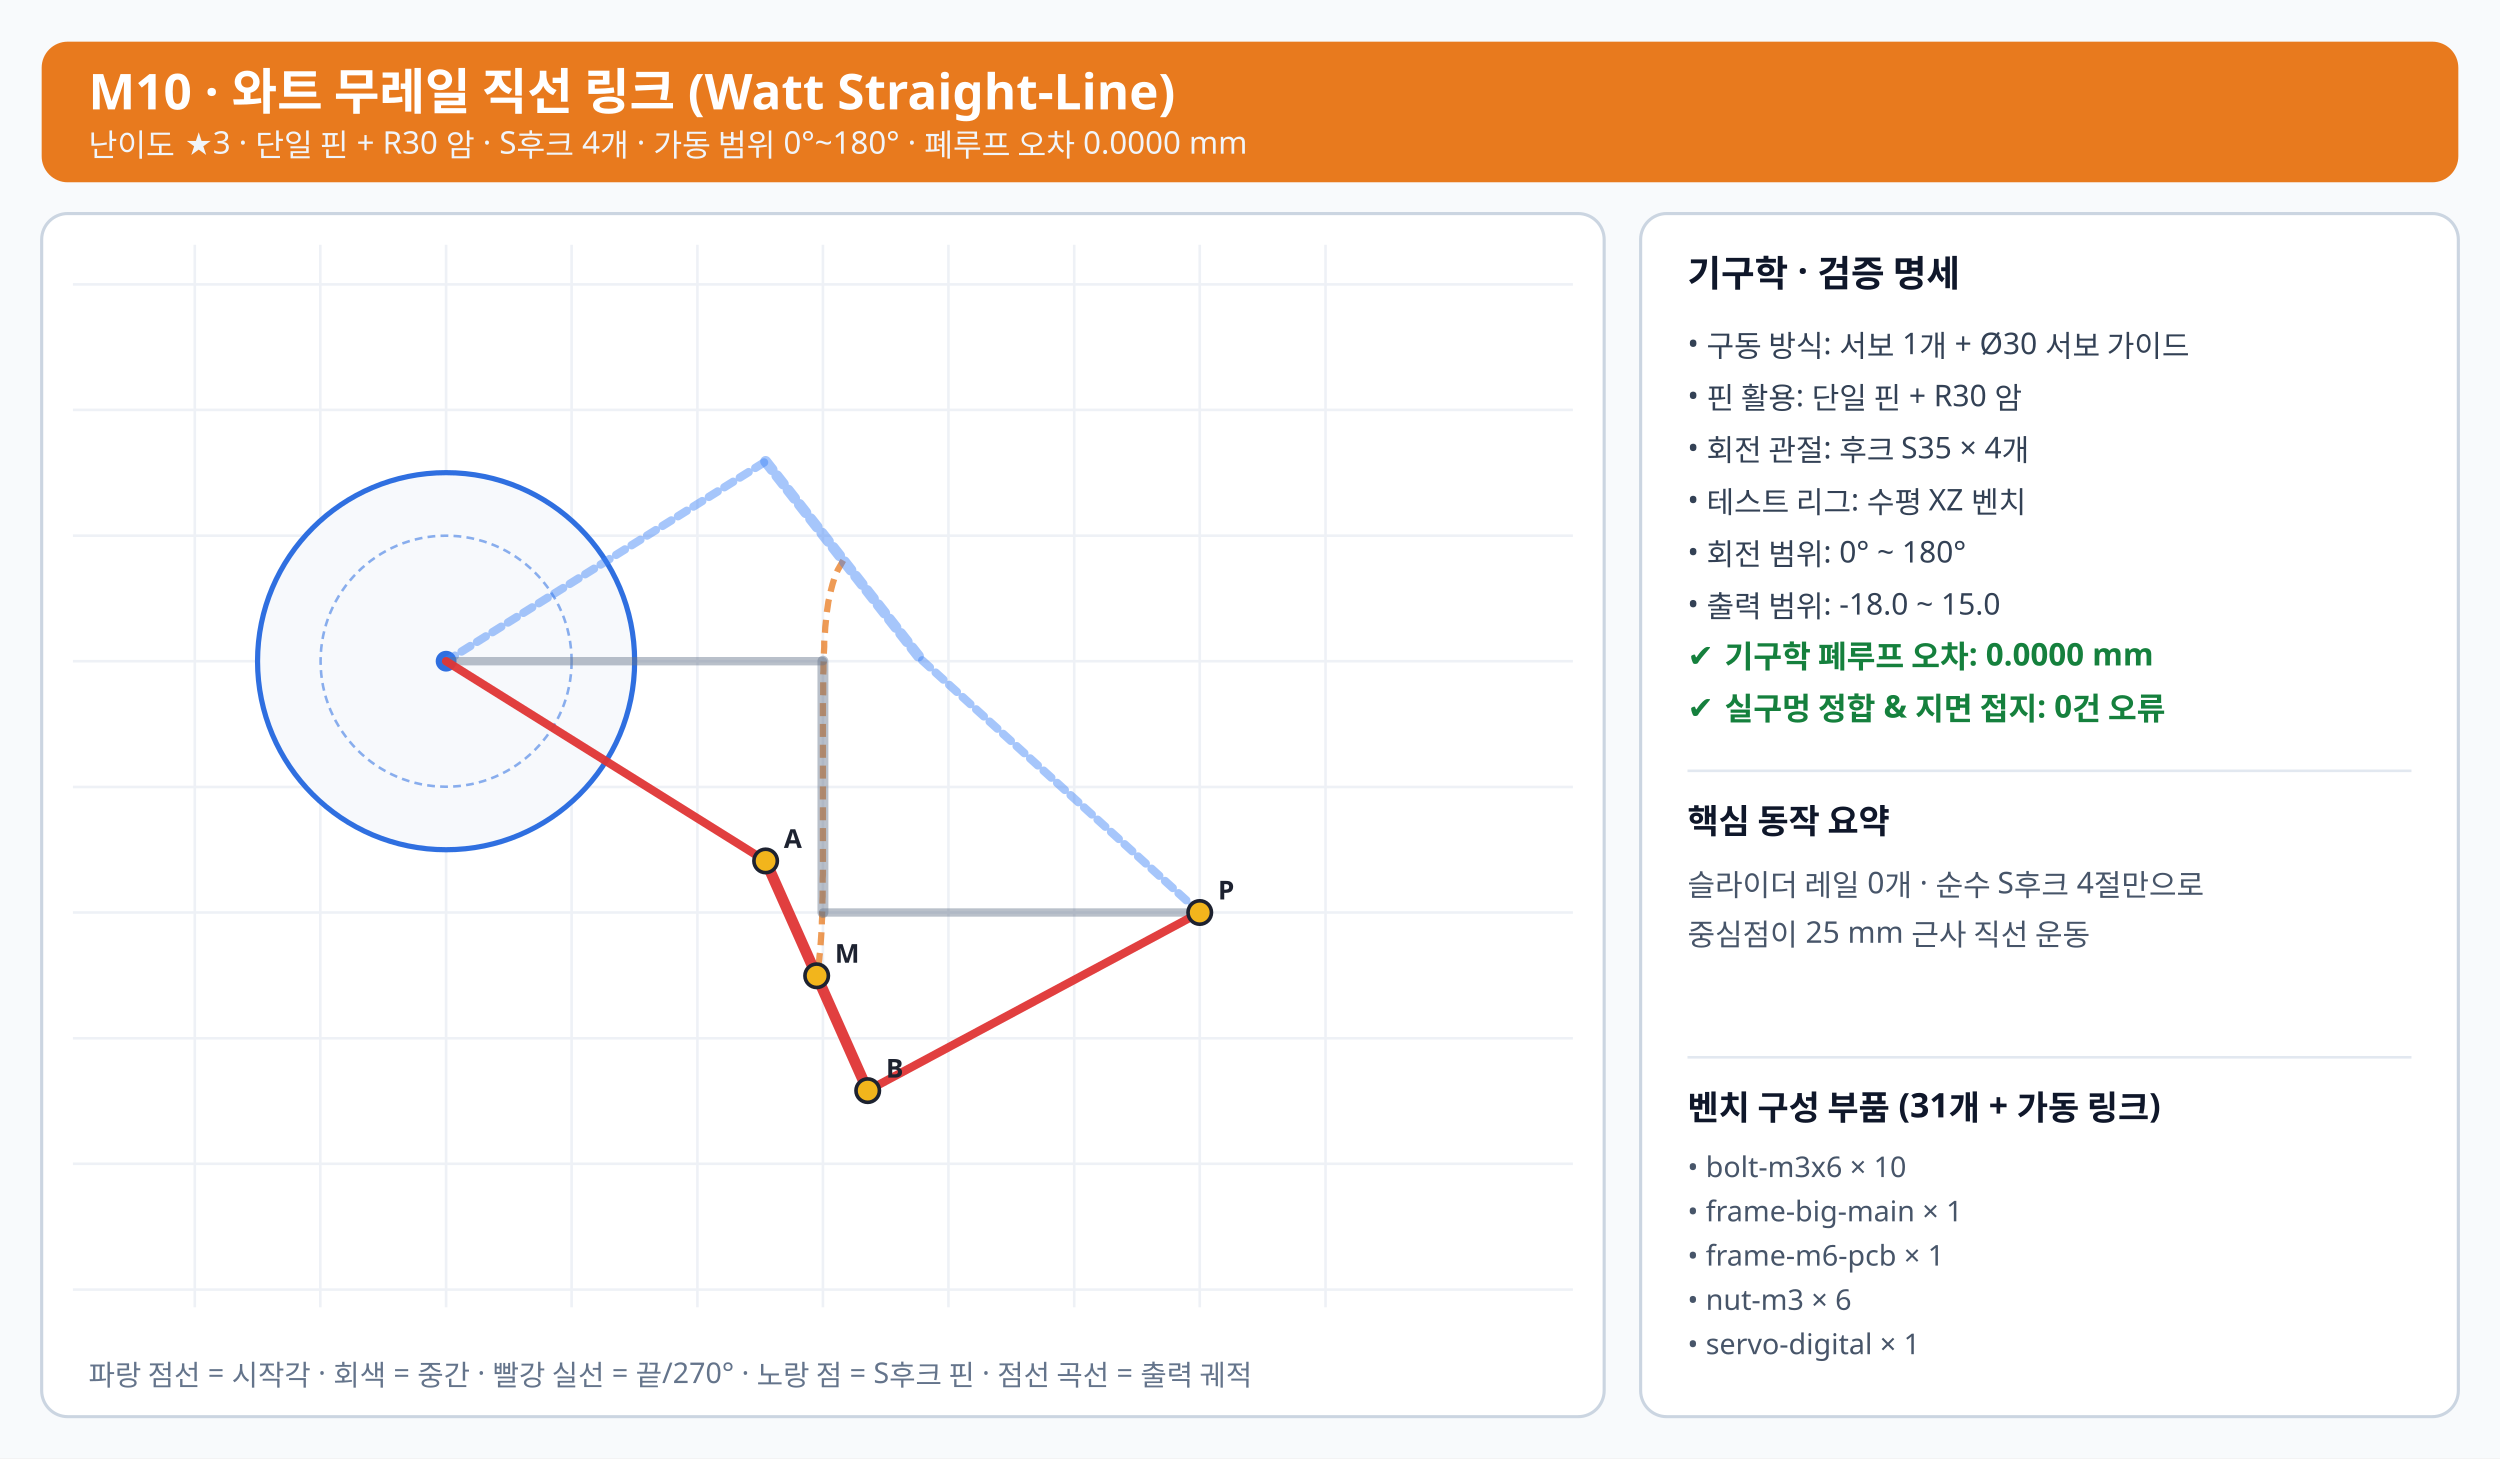
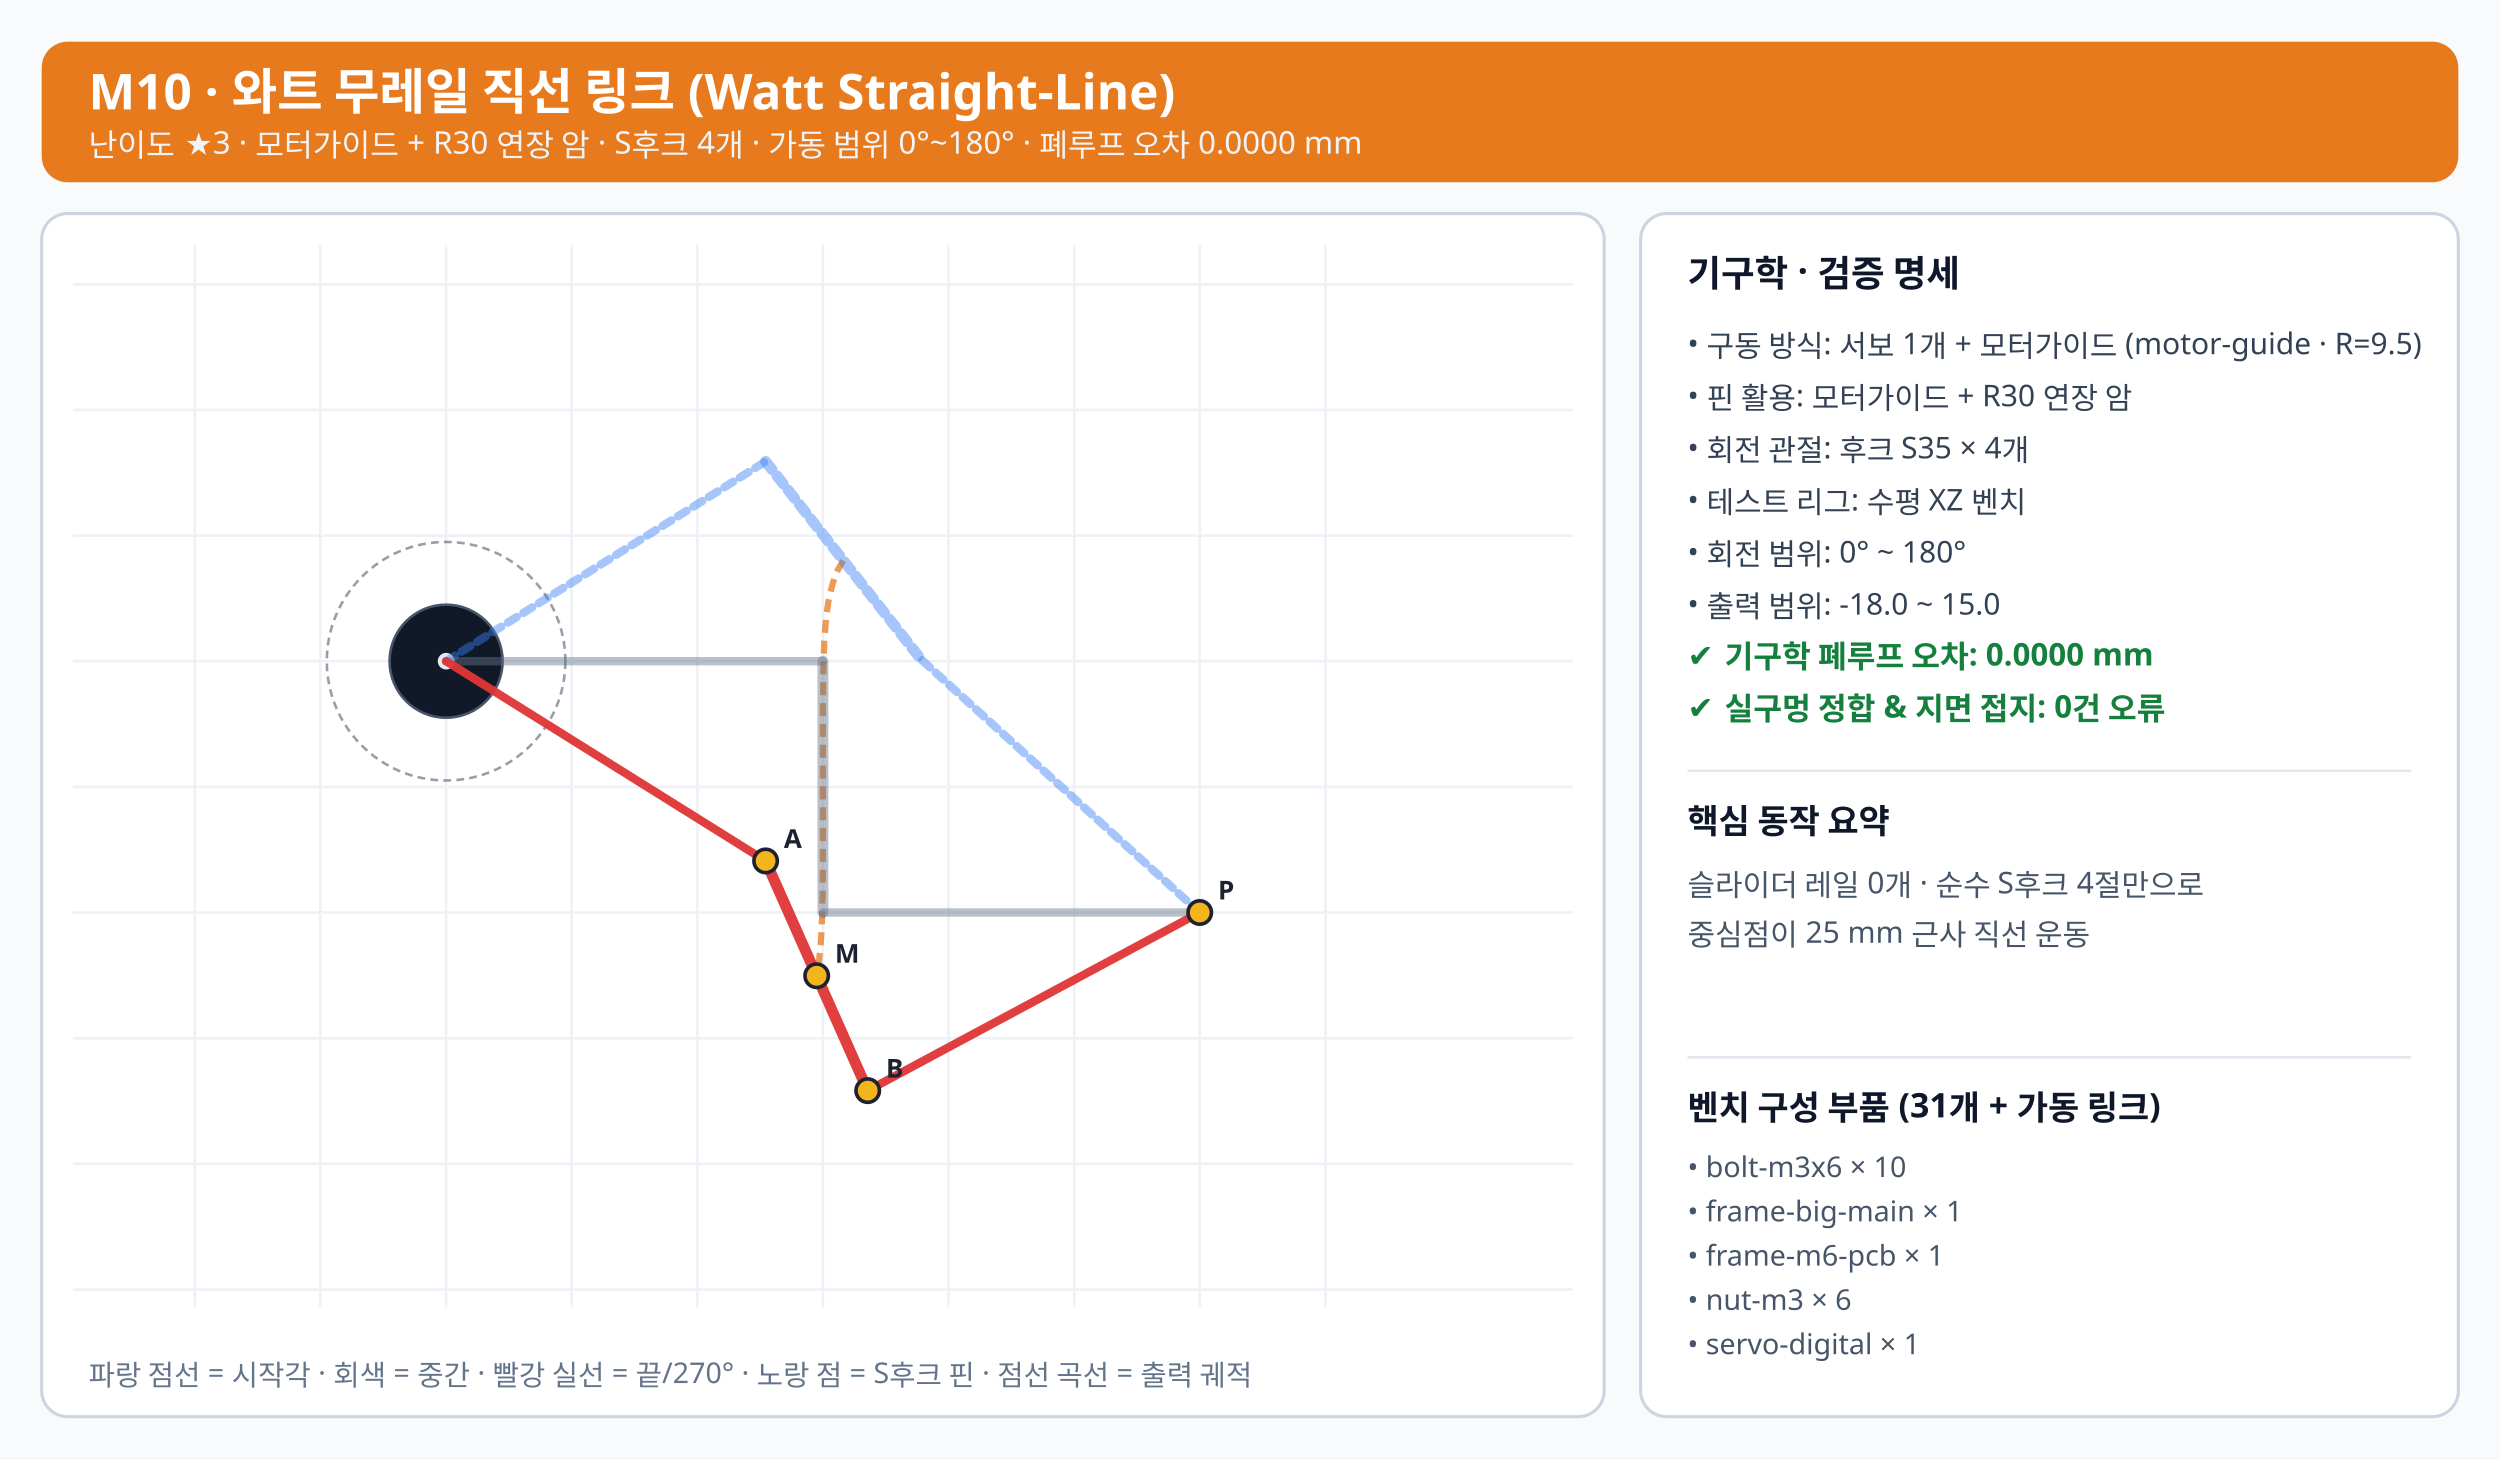
<svg xmlns="http://www.w3.org/2000/svg" viewBox="0 0 960 560" font-family="Pretendard,Apple SD Gothic Neo,sans-serif">
  <rect width="960" height="560" fill="#f8fafc" />
  <rect x="16" y="16" width="928" height="54" rx="10" fill="#e87a1e" />
  <text x="34" y="42" fill="#fff" font-size="19" font-weight="800">M10 · 와트 무레일 직선 링크 (Watt Straight-Line)</text>
-   <text x="34" y="60" fill="#f1f5f9" font-size="12">난이도 ★3 · 단일 핀 + R30 암 · S후크 4개 · 가동 범위 0°~180° · 폐루프 오차 0.0000 mm</text>
+   <text x="34" y="60" fill="#f1f5f9" font-size="12">난이도 ★3 · 모터가이드 + R30 연장 암 · S후크 4개 · 가동 범위 0°~180° · 폐루프 오차 0.0000 mm</text>
  <rect x="16" y="82" width="600" height="462" rx="10" fill="#fff" stroke="#cbd5e1" stroke-width="1.2" />
  <line x1="74.8" y1="94" x2="74.8" y2="502" stroke="#eef1f6" stroke-width="1" />
  <line x1="123.0" y1="94" x2="123.0" y2="502" stroke="#eef1f6" stroke-width="1" />
  <line x1="171.3" y1="94" x2="171.3" y2="502" stroke="#eef1f6" stroke-width="1" />
  <line x1="219.5" y1="94" x2="219.5" y2="502" stroke="#eef1f6" stroke-width="1" />
  <line x1="267.8" y1="94" x2="267.8" y2="502" stroke="#eef1f6" stroke-width="1" />
  <line x1="316.0" y1="94" x2="316.0" y2="502" stroke="#eef1f6" stroke-width="1" />
  <line x1="364.2" y1="94" x2="364.2" y2="502" stroke="#eef1f6" stroke-width="1" />
  <line x1="412.5" y1="94" x2="412.5" y2="502" stroke="#eef1f6" stroke-width="1" />
  <line x1="460.7" y1="94" x2="460.7" y2="502" stroke="#eef1f6" stroke-width="1" />
  <line x1="509.0" y1="94" x2="509.0" y2="502" stroke="#eef1f6" stroke-width="1" />
  <line x1="28" y1="109.2" x2="604" y2="109.2" stroke="#eef1f6" stroke-width="1" />
  <line x1="28" y1="157.4" x2="604" y2="157.4" stroke="#eef1f6" stroke-width="1" />
  <line x1="28" y1="205.7" x2="604" y2="205.7" stroke="#eef1f6" stroke-width="1" />
  <line x1="28" y1="253.9" x2="604" y2="253.9" stroke="#eef1f6" stroke-width="1" />
  <line x1="28" y1="302.2" x2="604" y2="302.2" stroke="#eef1f6" stroke-width="1" />
  <line x1="28" y1="350.4" x2="604" y2="350.4" stroke="#eef1f6" stroke-width="1" />
  <line x1="28" y1="398.7" x2="604" y2="398.7" stroke="#eef1f6" stroke-width="1" />
  <line x1="28" y1="446.9" x2="604" y2="446.9" stroke="#eef1f6" stroke-width="1" />
  <line x1="28" y1="495.2" x2="604" y2="495.2" stroke="#eef1f6" stroke-width="1" />
-   <circle cx="171.3" cy="253.9" r="72.4" fill="#f7f9fc" stroke="#2f6fe0" stroke-width="2.0" />
-   <circle cx="171.3" cy="253.9" r="48.2" fill="none" stroke="#2f6fe0" stroke-width="1" stroke-opacity="0.55" stroke-dasharray="3 2" />
-   <circle cx="171.3" cy="253.9" r="4" fill="#2f6fe0" />
+   <circle cx="171.3" cy="253.9" r="45.8" fill="none" stroke="#1e293b" stroke-width="1" stroke-opacity="0.45" stroke-dasharray="3 2" />
+   <circle cx="171.3" cy="253.9" r="21.7" fill="#111827" stroke="#475569" stroke-width="1" />
+   <circle cx="171.3" cy="253.9" r="3.2" fill="#e2e8f0" />
  <polyline points="323.8,215.2 321.7,218.9 320.5,221.7 319.7,224.3 319.1,226.6 318.6,228.9 318.1,231.0 317.8,233.1 317.5,235.1 317.3,237.1 317.1,239.0 316.9,240.9 316.8,242.8 316.6,244.7 316.5,246.5 316.5,248.4 316.4,250.2 316.3,252.0 316.3,253.8 316.2,255.6 316.2,257.4 316.1,259.2 316.1,261.0 316.1,262.8 316.1,264.6 316.1,266.4 316.0,268.2 316.0,269.9 316.0,271.7 316.0,273.5 316.0,275.3 316.0,277.1 316.0,278.9 316.0,280.6 316.0,282.4 316.0,284.2 316.0,286.0 316.0,287.8 316.0,289.6 316.0,291.4 316.0,293.2 316.0,295.0 316.0,296.8 316.0,298.6 316.0,300.4 316.0,302.2 316.0,304.0 316.0,305.7 316.0,307.5 316.0,309.3 316.0,311.1 316.0,312.9 316.0,314.7 316.0,316.5 316.0,318.3 316.0,320.1 316.0,321.8 316.0,323.6 316.0,325.4 316.0,327.1 316.0,328.9 316.0,330.6 316.0,332.4 316.0,334.1 316.0,335.8 315.9,337.5 315.9,339.2 315.9,340.9 315.9,342.6 315.9,344.2 315.8,345.9 315.8,347.5 315.8,349.1 315.7,350.7 315.7,352.3 315.6,353.9 315.6,355.4 315.5,356.9 315.4,358.4 315.3,359.9 315.2,361.4 315.1,362.8 315.0,364.2 314.9,365.6 314.7,367.0 314.6,368.3 314.4,369.7 314.2,371.0 314.0,372.2 313.8,373.5 313.6,374.7" fill="none" stroke="#e87a1e" stroke-width="2.4" stroke-opacity="0.75" stroke-dasharray="5 3" />
  <line x1="171.3" y1="253.9" x2="294.0" y2="177.2" stroke="#3b82f6" stroke-width="3.2" stroke-linecap="round" stroke-opacity="0.45" stroke-dasharray="4 3" />
  <line x1="294.0" y1="177.2" x2="353.6" y2="253.1" stroke="#3b82f6" stroke-width="4.2" stroke-linecap="round" stroke-opacity="0.45" stroke-dasharray="4 3" />
  <line x1="460.7" y1="350.4" x2="353.6" y2="253.1" stroke="#3b82f6" stroke-width="3.2" stroke-linecap="round" stroke-opacity="0.45" stroke-dasharray="4 3" />
  <line x1="171.3" y1="253.9" x2="316.0" y2="253.9" stroke="#64748b" stroke-width="3.2" stroke-linecap="round" stroke-opacity="0.45" />
  <line x1="316.0" y1="253.9" x2="316.0" y2="350.4" stroke="#64748b" stroke-width="4.2" stroke-linecap="round" stroke-opacity="0.45" />
  <line x1="460.7" y1="350.4" x2="316.0" y2="350.4" stroke="#64748b" stroke-width="3.2" stroke-linecap="round" stroke-opacity="0.45" />
  <line x1="171.3" y1="253.9" x2="294.0" y2="330.6" stroke="#e03636" stroke-width="3.2" stroke-linecap="round" stroke-opacity="0.95" />
  <line x1="294.0" y1="330.6" x2="333.2" y2="418.8" stroke="#e03636" stroke-width="4.2" stroke-linecap="round" stroke-opacity="0.95" />
  <line x1="460.7" y1="350.4" x2="333.2" y2="418.8" stroke="#e03636" stroke-width="3.2" stroke-linecap="round" stroke-opacity="0.95" />
  <circle cx="294.0" cy="330.6" r="4.5" fill="#f2b51c" stroke="#1d2230" stroke-width="1.4" />
  <text x="301.0" y="325.6" font-size="10" font-weight="700" fill="#1d2230">A</text>
  <circle cx="333.2" cy="418.8" r="4.5" fill="#f2b51c" stroke="#1d2230" stroke-width="1.4" />
  <text x="340.2" y="413.8" font-size="10" font-weight="700" fill="#1d2230">B</text>
  <circle cx="460.7" cy="350.4" r="4.5" fill="#f2b51c" stroke="#1d2230" stroke-width="1.4" />
  <text x="467.7" y="345.4" font-size="10" font-weight="700" fill="#1d2230">P</text>
  <circle cx="313.6" cy="374.7" r="4.5" fill="#f2b51c" stroke="#1d2230" stroke-width="1.4" />
  <text x="320.6" y="369.7" font-size="10" font-weight="700" fill="#1d2230">M</text>
  <text x="34" y="532" fill="#64748b" font-size="11">파랑 점선 = 시작각 · 회색 = 중간 · 빨강 실선 = 끝/270° · 노랑 점 = S후크 핀 · 점선 곡선 = 출력 궤적</text>
  <rect x="630" y="82" width="314" height="462" rx="10" fill="#fff" stroke="#cbd5e1" stroke-width="1.2" />
  <text x="648" y="110" fill="#0f172a" font-size="14" font-weight="800">기구학 · 검증 명세</text>
-   <text x="648" y="136" fill="#334155" font-size="11.5">• 구동 방식: 서보 1개 + Ø30 서보 가이드</text>
-   <text x="648" y="156" fill="#334155" font-size="11.5">• 핀 활용: 단일 핀 + R30 암</text>
+   <text x="648" y="136" fill="#334155" font-size="11.5">• 구동 방식: 서보 1개 + 모터가이드 (motor-guide · R=9.5)</text>
+   <text x="648" y="156" fill="#334155" font-size="11.5">• 핀 활용: 모터가이드 + R30 연장 암</text>
  <text x="648" y="176" fill="#334155" font-size="11.5">• 회전 관절: 후크 S35 × 4개</text>
  <text x="648" y="196" fill="#334155" font-size="11.5">• 테스트 리그: 수평 XZ 벤치</text>
  <text x="648" y="216" fill="#334155" font-size="11.5">• 회전 범위: 0° ~ 180°</text>
  <text x="648" y="236" fill="#334155" font-size="11.5">• 출력 범위: -18.0 ~ 15.0</text>
  <text x="648" y="256" fill="#15803d" font-size="12" font-weight="800">✔ 기구학 폐루프 오차: 0.0000 mm</text>
  <text x="648" y="276" fill="#15803d" font-size="12" font-weight="800">✔ 실구멍 정합 &amp; 지면 접지: 0건 오류</text>
  <line x1="648" y1="296" x2="926" y2="296" stroke="#e2e8f0" />
  <text x="648" y="320" fill="#0f172a" font-size="13" font-weight="800">핵심 동작 요약</text>
  <text x="648" y="344" fill="#475569" font-size="11.5">슬라이더 레일 0개 · 순수 S후크 4절만으로 </text>
  <text x="648" y="363" fill="#475569" font-size="11.5">중심점이 25 mm 근사 직선 운동</text>
  <line x1="648" y1="406" x2="926" y2="406" stroke="#e2e8f0" />
  <text x="648" y="430" fill="#0f172a" font-size="13" font-weight="800">벤치 구성 부품 (31개 + 가동 링크)</text>
  <text x="648" y="452" fill="#475569" font-size="11">• bolt-m3x6 × 10</text>
  <text x="648" y="469" fill="#475569" font-size="11">• frame-big-main × 1</text>
  <text x="648" y="486" fill="#475569" font-size="11">• frame-m6-pcb × 1</text>
  <text x="648" y="503" fill="#475569" font-size="11">• nut-m3 × 6</text>
  <text x="648" y="520" fill="#475569" font-size="11">• servo-digital × 1</text>
</svg>
